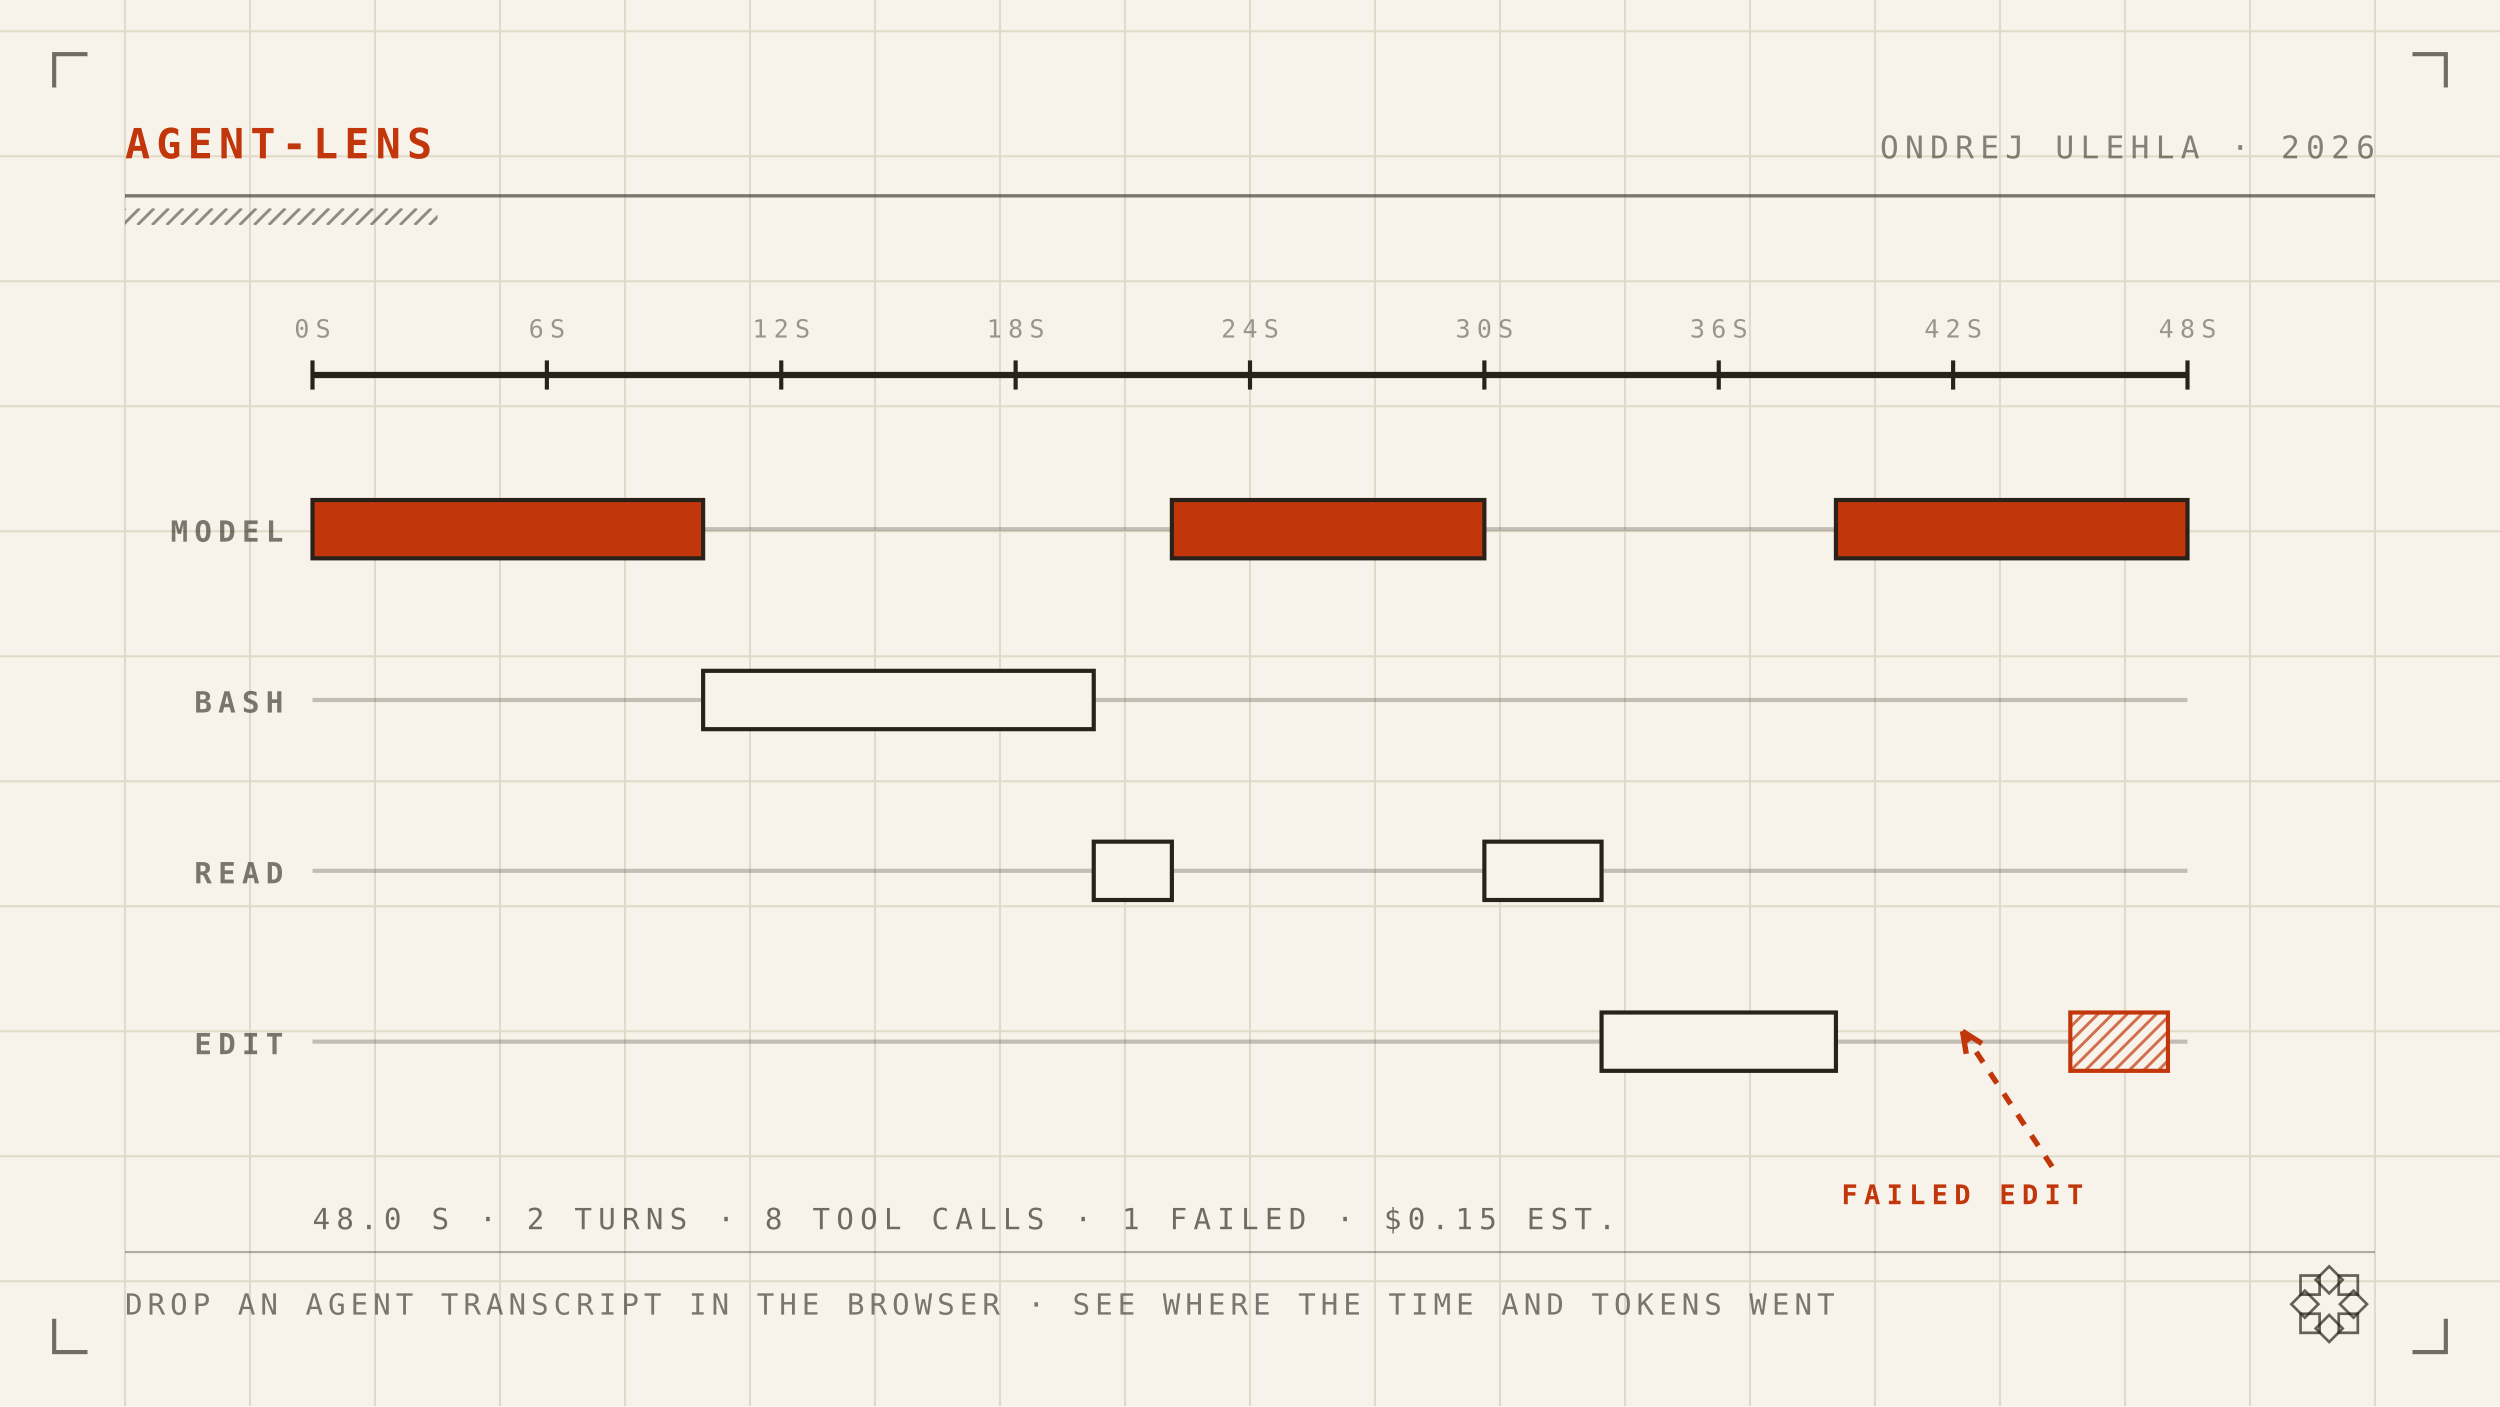
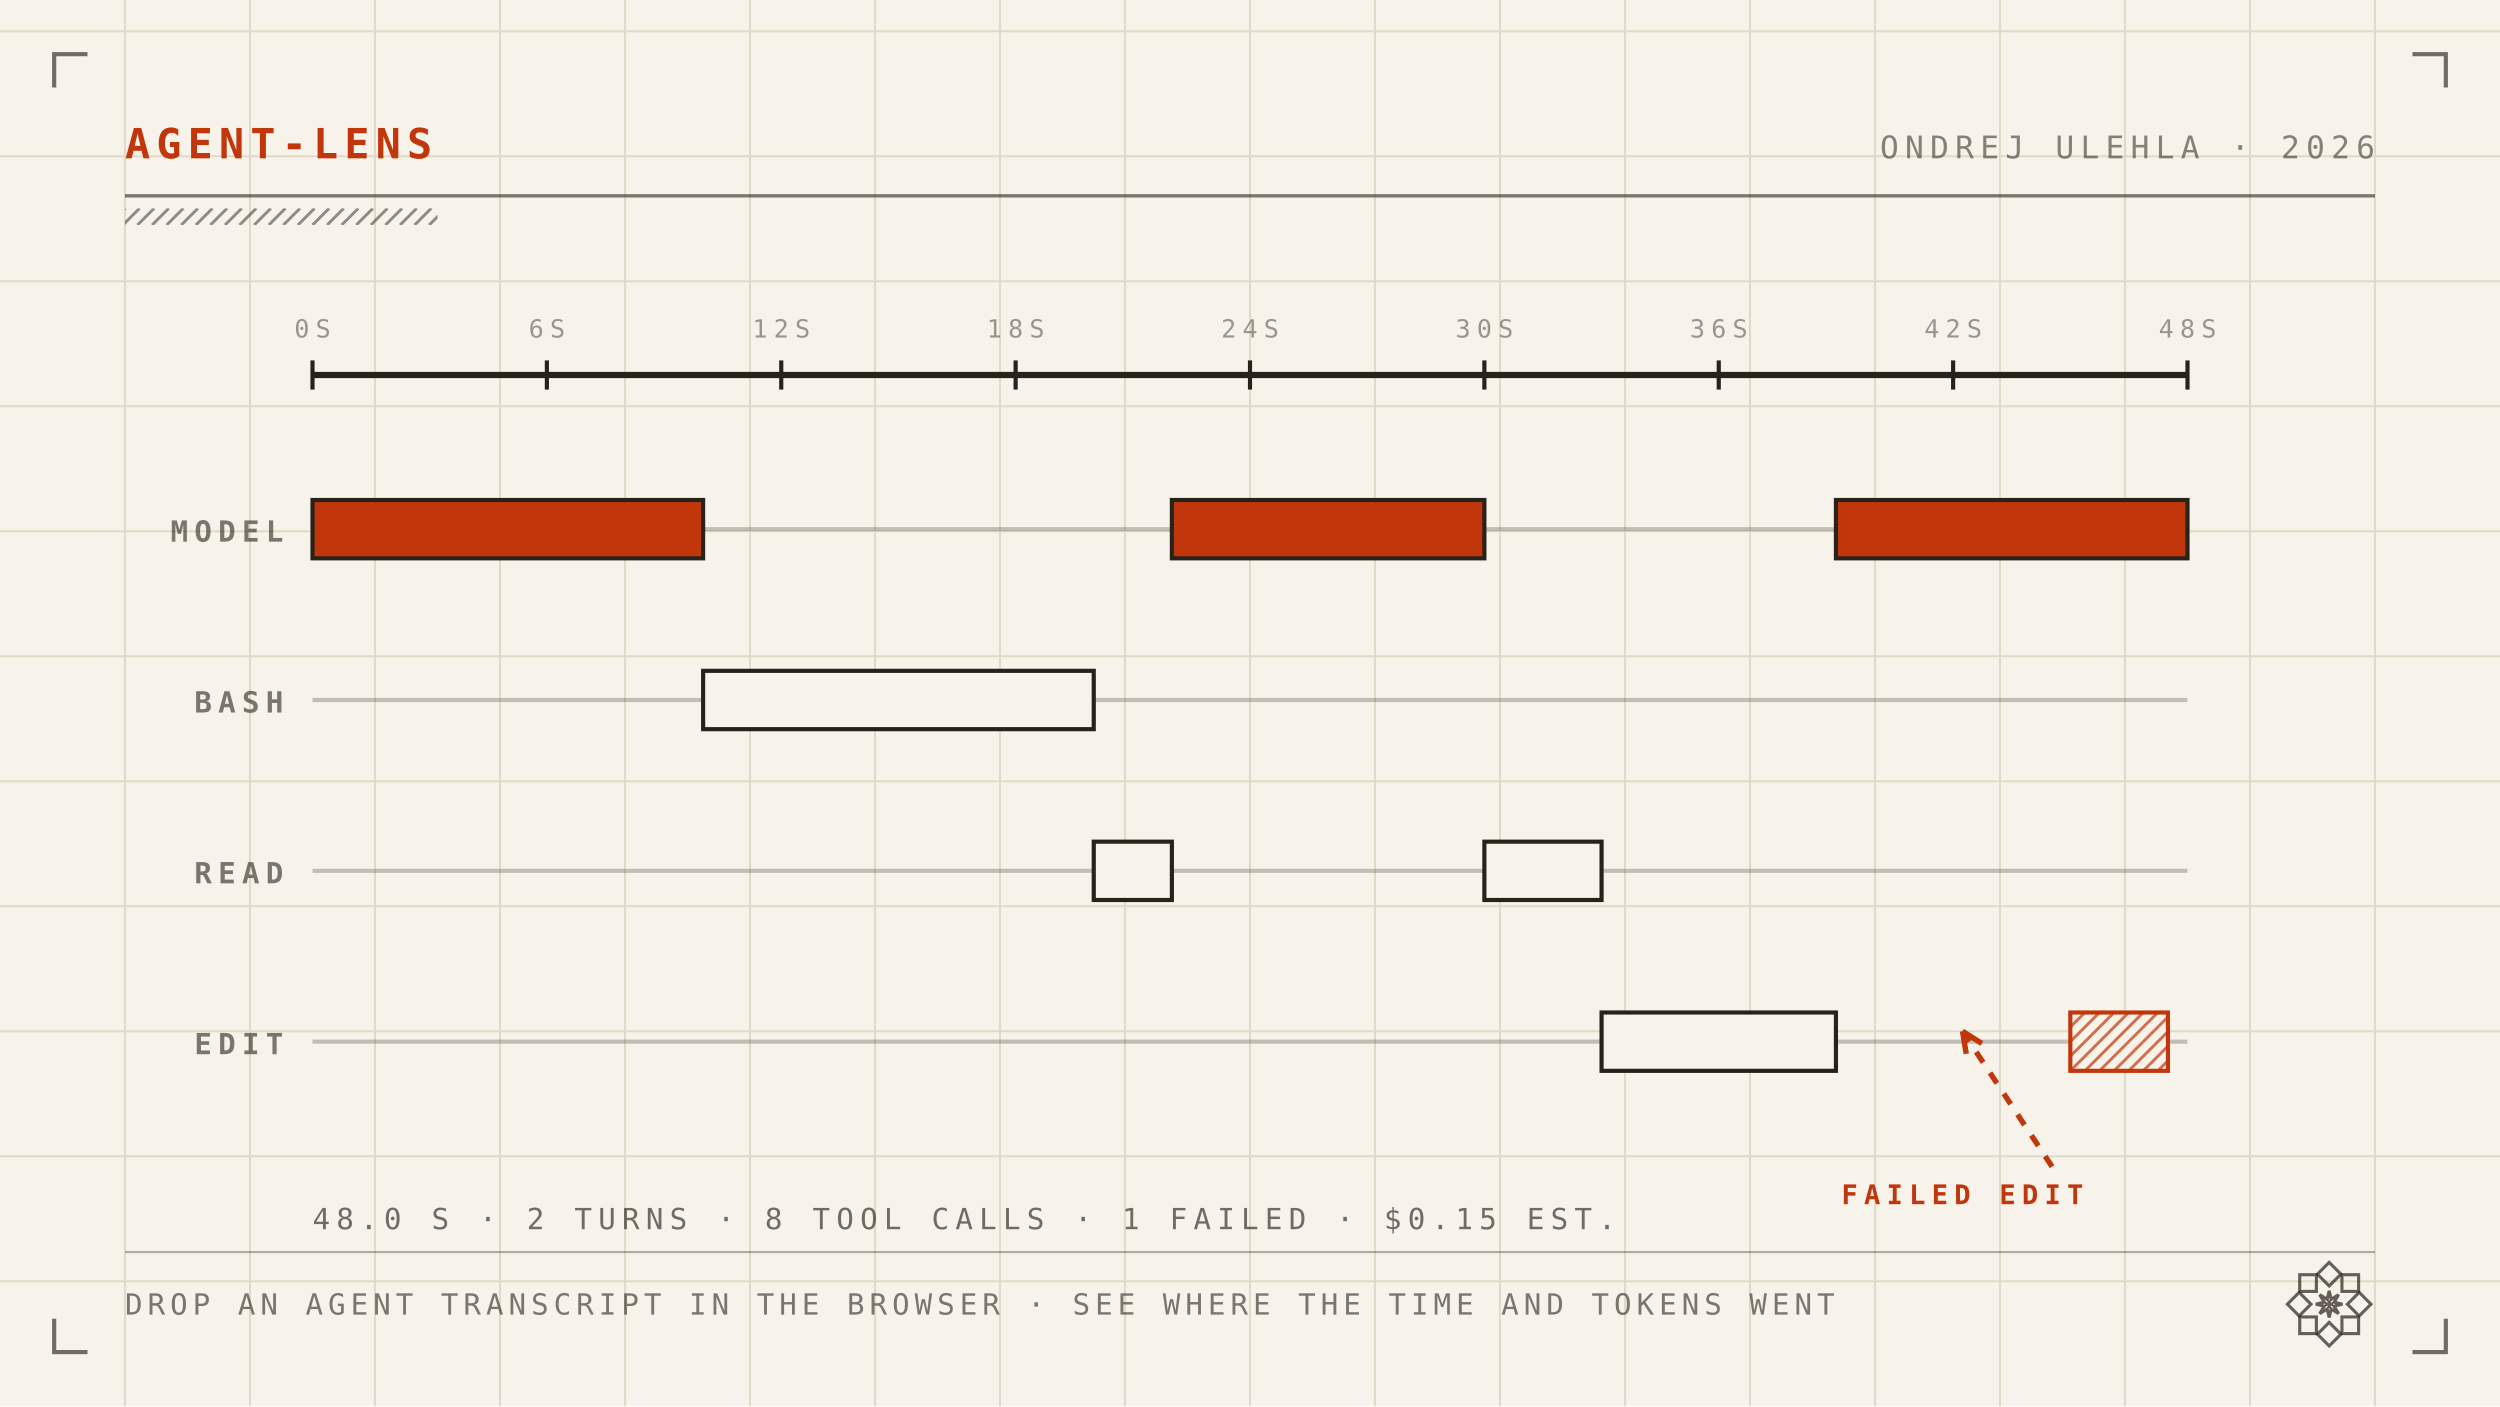
<svg xmlns="http://www.w3.org/2000/svg" width="1200" height="675" viewBox="0 0 1200 675">
  <rect width="1200" height="675" fill="#f7f3ea" />
  <g stroke="#e2dac8" stroke-width="1">
    <line x1="60" y1="0" x2="60" y2="675" />
    <line x1="120" y1="0" x2="120" y2="675" />
    <line x1="180" y1="0" x2="180" y2="675" />
    <line x1="240" y1="0" x2="240" y2="675" />
    <line x1="300" y1="0" x2="300" y2="675" />
    <line x1="360" y1="0" x2="360" y2="675" />
    <line x1="420" y1="0" x2="420" y2="675" />
    <line x1="480" y1="0" x2="480" y2="675" />
    <line x1="540" y1="0" x2="540" y2="675" />
    <line x1="600" y1="0" x2="600" y2="675" />
    <line x1="660" y1="0" x2="660" y2="675" />
    <line x1="720" y1="0" x2="720" y2="675" />
    <line x1="780" y1="0" x2="780" y2="675" />
    <line x1="840" y1="0" x2="840" y2="675" />
    <line x1="900" y1="0" x2="900" y2="675" />
    <line x1="960" y1="0" x2="960" y2="675" />
    <line x1="1020" y1="0" x2="1020" y2="675" />
    <line x1="1080" y1="0" x2="1080" y2="675" />
    <line x1="1140" y1="0" x2="1140" y2="675" />
    <line x1="0" y1="15" x2="1200" y2="15" />
    <line x1="0" y1="75" x2="1200" y2="75" />
    <line x1="0" y1="135" x2="1200" y2="135" />
    <line x1="0" y1="195" x2="1200" y2="195" />
    <line x1="0" y1="255" x2="1200" y2="255" />
    <line x1="0" y1="315" x2="1200" y2="315" />
    <line x1="0" y1="375" x2="1200" y2="375" />
    <line x1="0" y1="435" x2="1200" y2="435" />
    <line x1="0" y1="495" x2="1200" y2="495" />
    <line x1="0" y1="555" x2="1200" y2="555" />
    <line x1="0" y1="615" x2="1200" y2="615" />
  </g>
  <g stroke="#29221b" stroke-opacity="0.65" stroke-width="2">
    <path d="M26 42 V26 H42" fill="none" />
    <path d="M1158 26 H1174 V42" fill="none" />
    <path d="M1174 633 V649 H1158" fill="none" />
    <path d="M42 649 H26 V633" fill="none" />
  </g>
  <text x="60" y="76" font-family="ui-monospace, Menlo, Consolas, monospace" font-size="20" font-weight="600" letter-spacing="3" text-anchor="start" fill="#c2360c" fill-opacity="1">AGENT-LENS</text>
  <text x="1140" y="76" font-family="ui-monospace, Menlo, Consolas, monospace" font-size="15" font-weight="500" letter-spacing="3" text-anchor="end" fill="#29221b" fill-opacity="0.55">ONDREJ ULEHLA · 2026</text>
  <line x1="60" y1="94" x2="1140" y2="94" stroke="#29221b" stroke-opacity="0.6" stroke-width="1.6" />
  <g clip-path="url(#hp-60-100)">
    <defs>
      <clipPath id="hp-60-100">
        <rect x="60" y="100" width="150" height="8" />
      </clipPath>
    </defs>
    <g stroke="#29221b" stroke-opacity="0.5" stroke-width="1.4">
      <line x1="52" y1="108" x2="60" y2="100" />
      <line x1="59" y1="108" x2="67" y2="100" />
      <line x1="66" y1="108" x2="74" y2="100" />
      <line x1="73" y1="108" x2="81" y2="100" />
      <line x1="80" y1="108" x2="88" y2="100" />
      <line x1="87" y1="108" x2="95" y2="100" />
      <line x1="94" y1="108" x2="102" y2="100" />
      <line x1="101" y1="108" x2="109" y2="100" />
      <line x1="108" y1="108" x2="116" y2="100" />
      <line x1="115" y1="108" x2="123" y2="100" />
      <line x1="122" y1="108" x2="130" y2="100" />
      <line x1="129" y1="108" x2="137" y2="100" />
      <line x1="136" y1="108" x2="144" y2="100" />
      <line x1="143" y1="108" x2="151" y2="100" />
      <line x1="150" y1="108" x2="158" y2="100" />
      <line x1="157" y1="108" x2="165" y2="100" />
      <line x1="164" y1="108" x2="172" y2="100" />
      <line x1="171" y1="108" x2="179" y2="100" />
      <line x1="178" y1="108" x2="186" y2="100" />
      <line x1="185" y1="108" x2="193" y2="100" />
      <line x1="192" y1="108" x2="200" y2="100" />
      <line x1="199" y1="108" x2="207" y2="100" />
      <line x1="206" y1="108" x2="214" y2="100" />
      <line x1="213" y1="108" x2="221" y2="100" />
    </g>
  </g>
  <line x1="150" y1="180" x2="1050" y2="180" stroke="#29221b" stroke-width="3" fill="none" />
  <line x1="150" y1="173" x2="150" y2="187" stroke="#29221b" stroke-width="2" fill="none" />
  <text x="150" y="162" font-family="ui-monospace, Menlo, Consolas, monospace" font-size="12" font-weight="500" letter-spacing="3" text-anchor="middle" fill="#29221b" fill-opacity="0.45">0S</text>
  <line x1="262.5" y1="173" x2="262.5" y2="187" stroke="#29221b" stroke-width="2" fill="none" />
  <text x="262.5" y="162" font-family="ui-monospace, Menlo, Consolas, monospace" font-size="12" font-weight="500" letter-spacing="3" text-anchor="middle" fill="#29221b" fill-opacity="0.45">6S</text>
  <line x1="375" y1="173" x2="375" y2="187" stroke="#29221b" stroke-width="2" fill="none" />
  <text x="375" y="162" font-family="ui-monospace, Menlo, Consolas, monospace" font-size="12" font-weight="500" letter-spacing="3" text-anchor="middle" fill="#29221b" fill-opacity="0.45">12S</text>
  <line x1="487.5" y1="173" x2="487.5" y2="187" stroke="#29221b" stroke-width="2" fill="none" />
  <text x="487.5" y="162" font-family="ui-monospace, Menlo, Consolas, monospace" font-size="12" font-weight="500" letter-spacing="3" text-anchor="middle" fill="#29221b" fill-opacity="0.45">18S</text>
  <line x1="600" y1="173" x2="600" y2="187" stroke="#29221b" stroke-width="2" fill="none" />
  <text x="600" y="162" font-family="ui-monospace, Menlo, Consolas, monospace" font-size="12" font-weight="500" letter-spacing="3" text-anchor="middle" fill="#29221b" fill-opacity="0.45">24S</text>
  <line x1="712.5" y1="173" x2="712.5" y2="187" stroke="#29221b" stroke-width="2" fill="none" />
  <text x="712.5" y="162" font-family="ui-monospace, Menlo, Consolas, monospace" font-size="12" font-weight="500" letter-spacing="3" text-anchor="middle" fill="#29221b" fill-opacity="0.45">30S</text>
  <line x1="825" y1="173" x2="825" y2="187" stroke="#29221b" stroke-width="2" fill="none" />
  <text x="825" y="162" font-family="ui-monospace, Menlo, Consolas, monospace" font-size="12" font-weight="500" letter-spacing="3" text-anchor="middle" fill="#29221b" fill-opacity="0.45">36S</text>
  <line x1="937.5" y1="173" x2="937.5" y2="187" stroke="#29221b" stroke-width="2" fill="none" />
  <text x="937.5" y="162" font-family="ui-monospace, Menlo, Consolas, monospace" font-size="12" font-weight="500" letter-spacing="3" text-anchor="middle" fill="#29221b" fill-opacity="0.45">42S</text>
  <line x1="1050" y1="173" x2="1050" y2="187" stroke="#29221b" stroke-width="2" fill="none" />
  <text x="1050" y="162" font-family="ui-monospace, Menlo, Consolas, monospace" font-size="12" font-weight="500" letter-spacing="3" text-anchor="middle" fill="#29221b" fill-opacity="0.45">48S</text>
  <text x="136" y="260" font-family="ui-monospace, Menlo, Consolas, monospace" font-size="14" font-weight="600" letter-spacing="3" text-anchor="end" fill="#29221b" fill-opacity="0.6">MODEL</text>
  <line x1="150" y1="254" x2="1050" y2="254" stroke="#29221b" stroke-width="2" fill="none" stroke-opacity="0.25" />
  <rect x="150" y="240" width="187.5" height="28" fill="#c2360c" stroke="#29221b" stroke-width="2" />
  <rect x="562.5" y="240" width="150" height="28" fill="#c2360c" stroke="#29221b" stroke-width="2" />
  <rect x="881.25" y="240" width="168.75" height="28" fill="#c2360c" stroke="#29221b" stroke-width="2" />
  <text x="136" y="342" font-family="ui-monospace, Menlo, Consolas, monospace" font-size="14" font-weight="600" letter-spacing="3" text-anchor="end" fill="#29221b" fill-opacity="0.6">BASH</text>
  <line x1="150" y1="336" x2="1050" y2="336" stroke="#29221b" stroke-width="2" fill="none" stroke-opacity="0.25" />
  <rect x="337.5" y="322" width="187.5" height="28" fill="#f7f3ea" stroke="#29221b" stroke-width="2" />
  <text x="136" y="424" font-family="ui-monospace, Menlo, Consolas, monospace" font-size="14" font-weight="600" letter-spacing="3" text-anchor="end" fill="#29221b" fill-opacity="0.6">READ</text>
  <line x1="150" y1="418" x2="1050" y2="418" stroke="#29221b" stroke-width="2" fill="none" stroke-opacity="0.25" />
  <rect x="525" y="404" width="37.5" height="28" fill="#f7f3ea" stroke="#29221b" stroke-width="2" />
  <rect x="712.5" y="404" width="56.25" height="28" fill="#f7f3ea" stroke="#29221b" stroke-width="2" />
  <text x="136" y="506" font-family="ui-monospace, Menlo, Consolas, monospace" font-size="14" font-weight="600" letter-spacing="3" text-anchor="end" fill="#29221b" fill-opacity="0.6">EDIT</text>
  <line x1="150" y1="500" x2="1050" y2="500" stroke="#29221b" stroke-width="2" fill="none" stroke-opacity="0.25" />
  <rect x="768.75" y="486" width="112.5" height="28" fill="#f7f3ea" stroke="#29221b" stroke-width="2" />
  <rect x="993.75" y="486" width="46.875" height="28" fill="#f7f3ea" stroke="#c2360c" stroke-width="2" />
  <g clip-path="url(#hp-993.75-486)">
    <defs>
      <clipPath id="hp-993.75-486">
        <rect x="993.75" y="486" width="46.875" height="28" />
      </clipPath>
    </defs>
    <g stroke="#c2360c" stroke-opacity="0.7" stroke-width="1.4">
      <line x1="965.75" y1="514" x2="993.75" y2="486" />
      <line x1="972.75" y1="514" x2="1000.75" y2="486" />
      <line x1="979.75" y1="514" x2="1007.75" y2="486" />
      <line x1="986.75" y1="514" x2="1014.75" y2="486" />
      <line x1="993.75" y1="514" x2="1021.75" y2="486" />
      <line x1="1000.75" y1="514" x2="1028.75" y2="486" />
      <line x1="1007.75" y1="514" x2="1035.75" y2="486" />
      <line x1="1014.75" y1="514" x2="1042.75" y2="486" />
      <line x1="1021.75" y1="514" x2="1049.75" y2="486" />
      <line x1="1028.75" y1="514" x2="1056.75" y2="486" />
      <line x1="1035.75" y1="514" x2="1063.75" y2="486" />
      <line x1="1042.75" y1="514" x2="1070.75" y2="486" />
      <line x1="1049.75" y1="514" x2="1077.75" y2="486" />
      <line x1="1056.75" y1="514" x2="1084.75" y2="486" />
      <line x1="1063.75" y1="514" x2="1091.75" y2="486" />
    </g>
  </g>
  <text x="150" y="590" font-family="ui-monospace, Menlo, Consolas, monospace" font-size="14" font-weight="500" letter-spacing="3" text-anchor="start" fill="#29221b" fill-opacity="0.65">48.0 S · 2 TURNS · 8 TOOL CALLS · 1 FAILED · $0.15 EST.</text>
  <line x1="985" y1="560" x2="942" y2="495" stroke="#c2360c" stroke-width="2.6" stroke-dasharray="6 6" />
  <path d="M942 495 L951.283 500.902 M942 495 L943.801 505.852" stroke="#c2360c" stroke-width="2.6" fill="none" />
  <text x="1000" y="578" font-family="ui-monospace, Menlo, Consolas, monospace" font-size="13" font-weight="600" letter-spacing="3" text-anchor="end" fill="#c2360c" fill-opacity="1">FAILED EDIT</text>
  <line x1="60" y1="601" x2="1140" y2="601" stroke="#29221b" stroke-opacity="0.35" stroke-width="1" />
  <text x="60" y="631" font-family="ui-monospace, Menlo, Consolas, monospace" font-size="14" font-weight="500" letter-spacing="2.4" text-anchor="start" fill="#29221b" fill-opacity="0.6">DROP AN AGENT TRANSCRIPT IN THE BROWSER · SEE WHERE THE TIME AND TOKENS WENT</text>
-   <g fill="none" stroke="#29221b" stroke-opacity="0.7" stroke-width="1.56" transform="translate(1098 606) scale(0.8333333)">
-     <rect x="7.5" y="7.5" width="11" height="11" />
-     <rect x="29.5" y="7.5" width="11" height="11" />
-     <rect x="7.5" y="29.5" width="11" height="11" />
-     <rect x="29.5" y="29.5" width="11" height="11" />
-     <rect x="18.5" y="4.5" width="11" height="11" transform="rotate(45 24 10)" />
-     <rect x="32.5" y="18.5" width="11" height="11" transform="rotate(45 38 24)" />
-     <rect x="18.5" y="32.5" width="11" height="11" transform="rotate(45 24 38)" />
-     <rect x="4.5" y="18.5" width="11" height="11" transform="rotate(45 10 24)" />
+   <g fill="none" stroke="#29221b" stroke-opacity="0.7" stroke-width="5.625" transform="translate(1098 606) scale(0.2666667)">
+     <rect x="22" y="22" width="30" height="30" />
+     <rect x="98" y="22" width="30" height="30" />
+     <rect x="22" y="98" width="30" height="30" />
+     <rect x="98" y="98" width="30" height="30" />
+     <rect x="60" y="6" width="30" height="30" transform="rotate(45 75 21)" />
+     <rect x="114" y="60" width="30" height="30" transform="rotate(45 129 75)" />
+     <rect x="60" y="114" width="30" height="30" transform="rotate(45 75 129)" />
+     <rect x="6" y="60" width="30" height="30" transform="rotate(45 21 75)" />
+     <polygon points="75,51 78.6,66.2 92,58 83.8,71.4 99,75 83.8,78.6 92,92 78.6,83.8 75,99 71.4,83.8 58,92 66.2,78.6 51,75 66.2,71.4 58,58 71.4,66.2" />
+     <path d="M75 68v14M68 75h14" />
  </g>
</svg>
